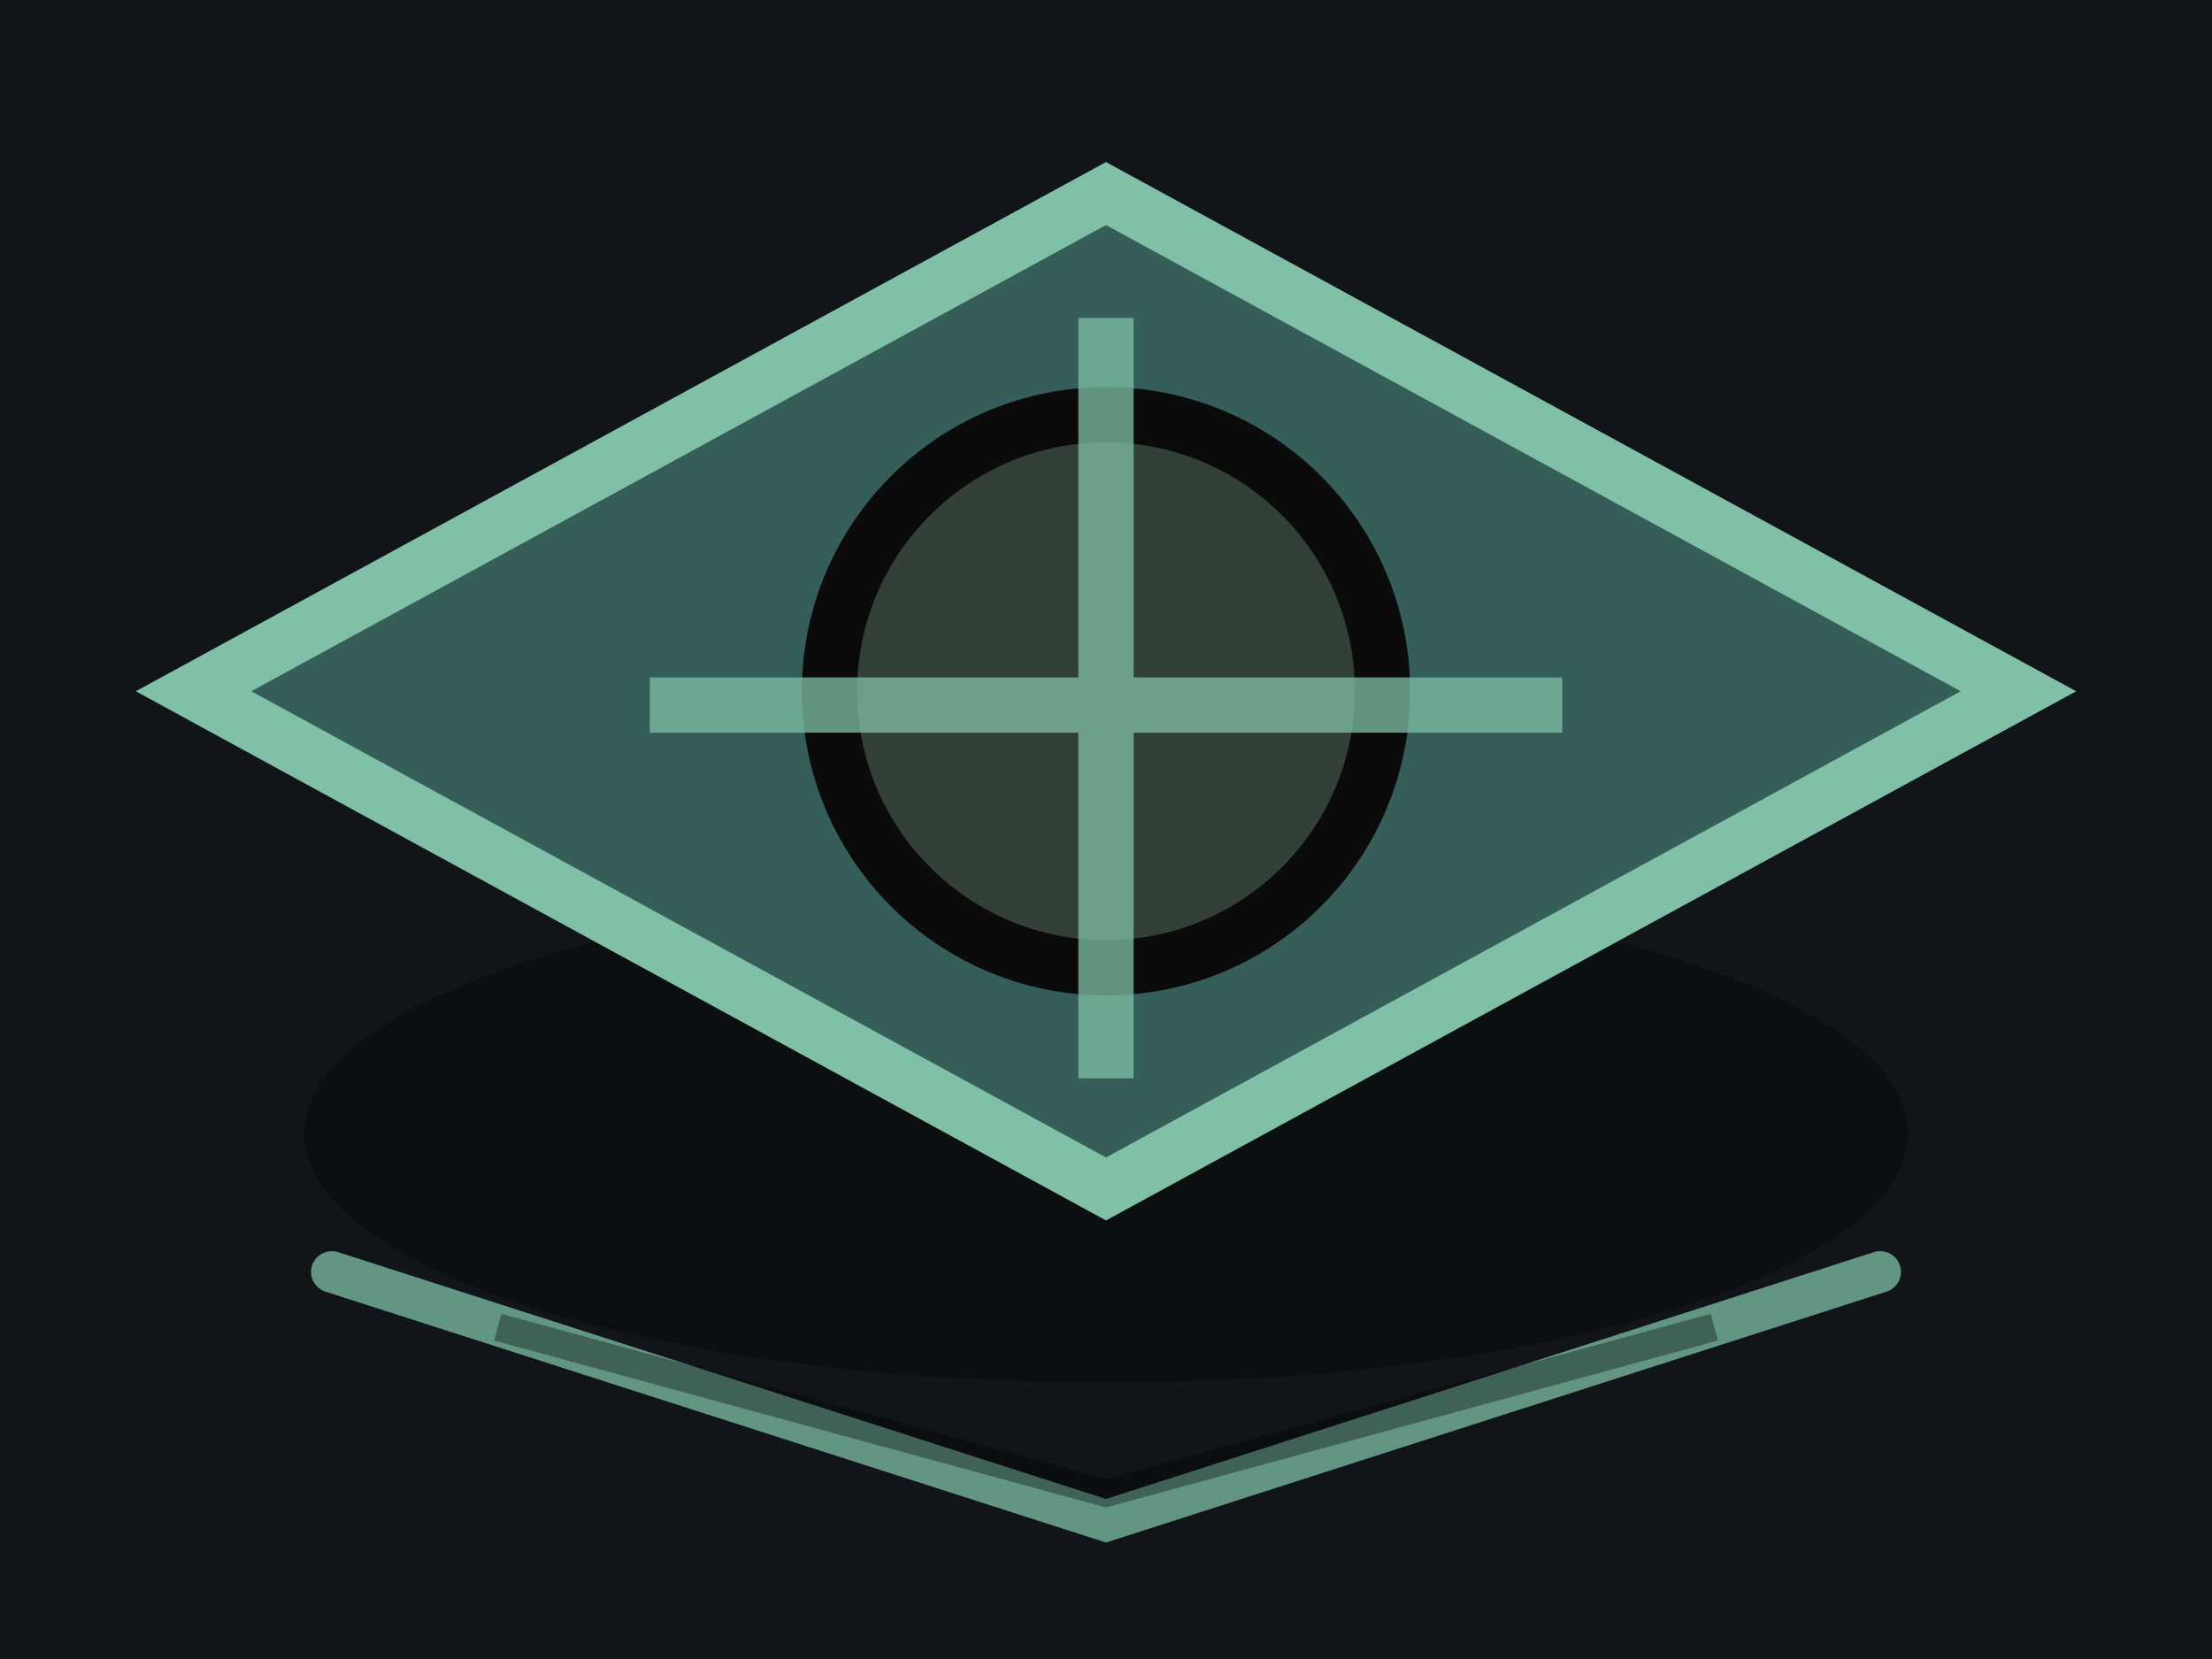
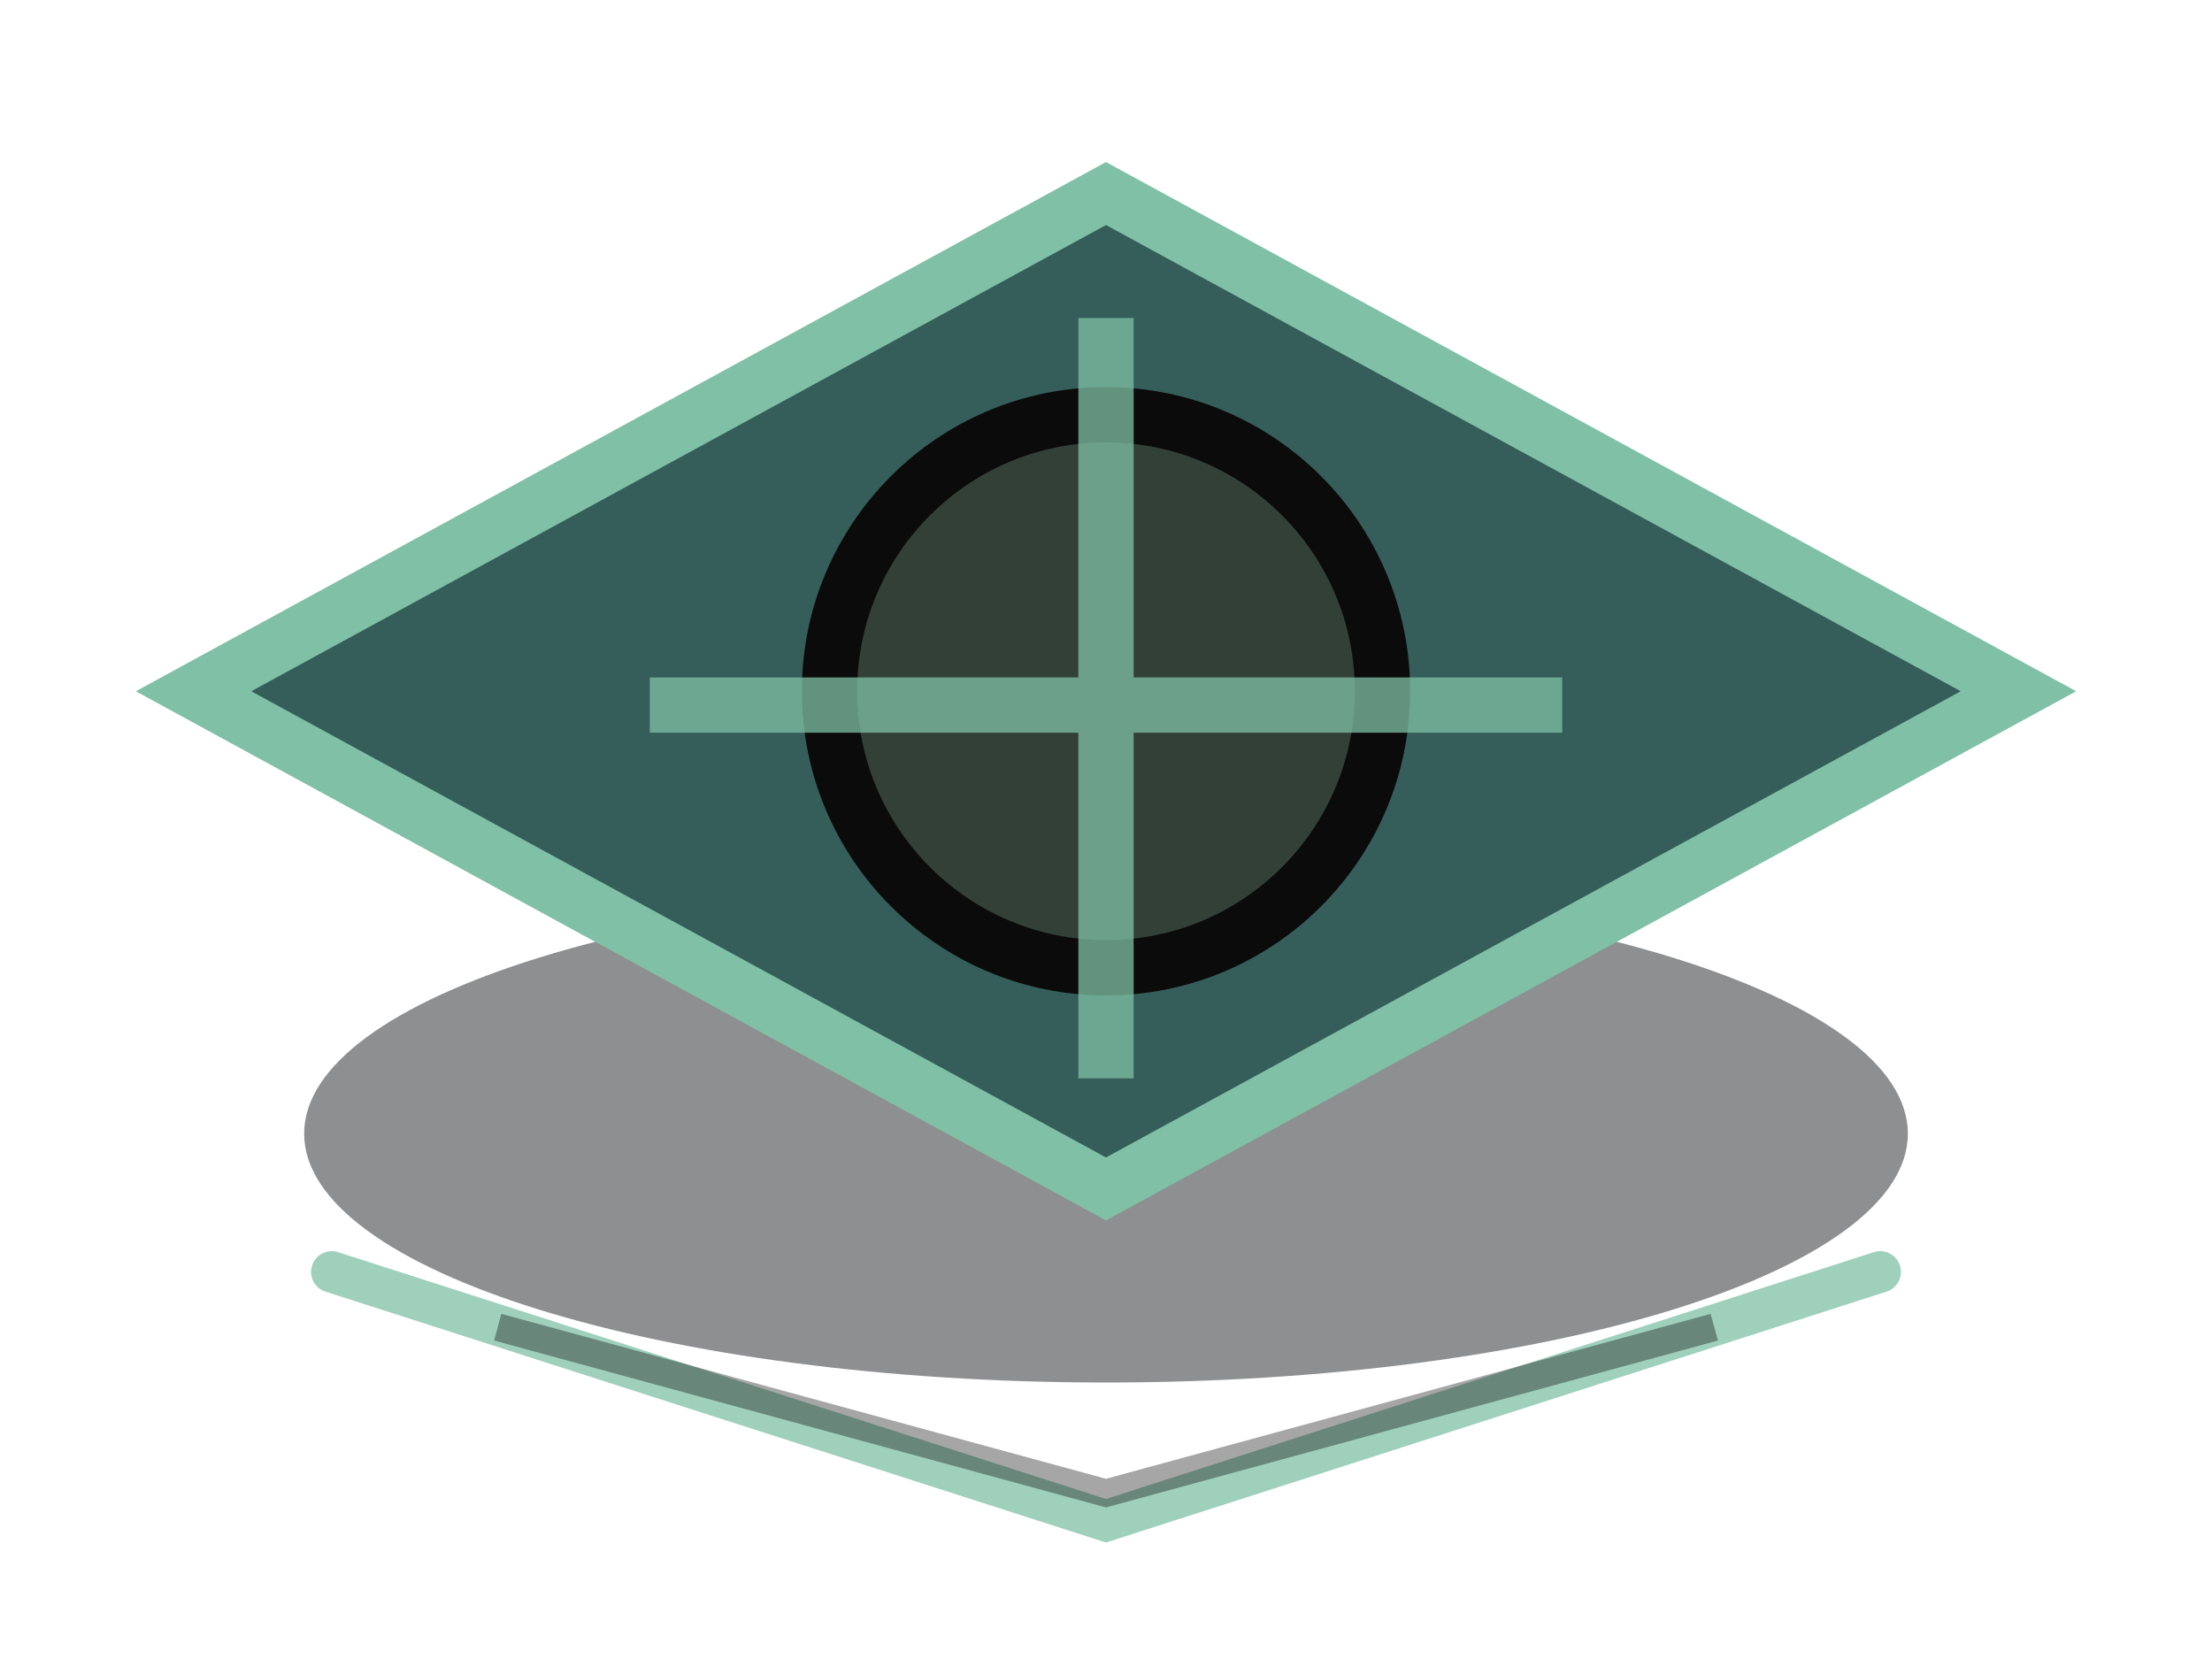
<svg xmlns="http://www.w3.org/2000/svg" width="160" height="120" viewBox="0 0 160 120" data-generated-by="generate_isometric_environment_assets" data-section="biome_asset_sets" data-id="drowned_marsh">
-   <rect width="160" height="120" fill="#11151a" />
  <ellipse cx="80" cy="82" rx="58" ry="18" fill="#050608" opacity="0.45" />
  <polygon points="80,14 146,50 80,86 14,50" fill="#355d59" stroke="#7fc0a6" stroke-width="4" />
  <circle cx="80" cy="50" r="20" fill="#334038" stroke="#0b0b0b" stroke-width="4" />
  <path d="M47 51 H113 M80 23 V78" stroke="#7fc0a6" stroke-width="4" opacity="0.75" />
  <path d="M24 92 L80 110 L136 92" fill="none" stroke="#7fc0a6" stroke-width="3" stroke-linecap="round" opacity="0.75" />
  <path d="M36 96 L80 108 L124 96" fill="none" stroke="#000000" stroke-width="2" opacity="0.35" />
</svg>
